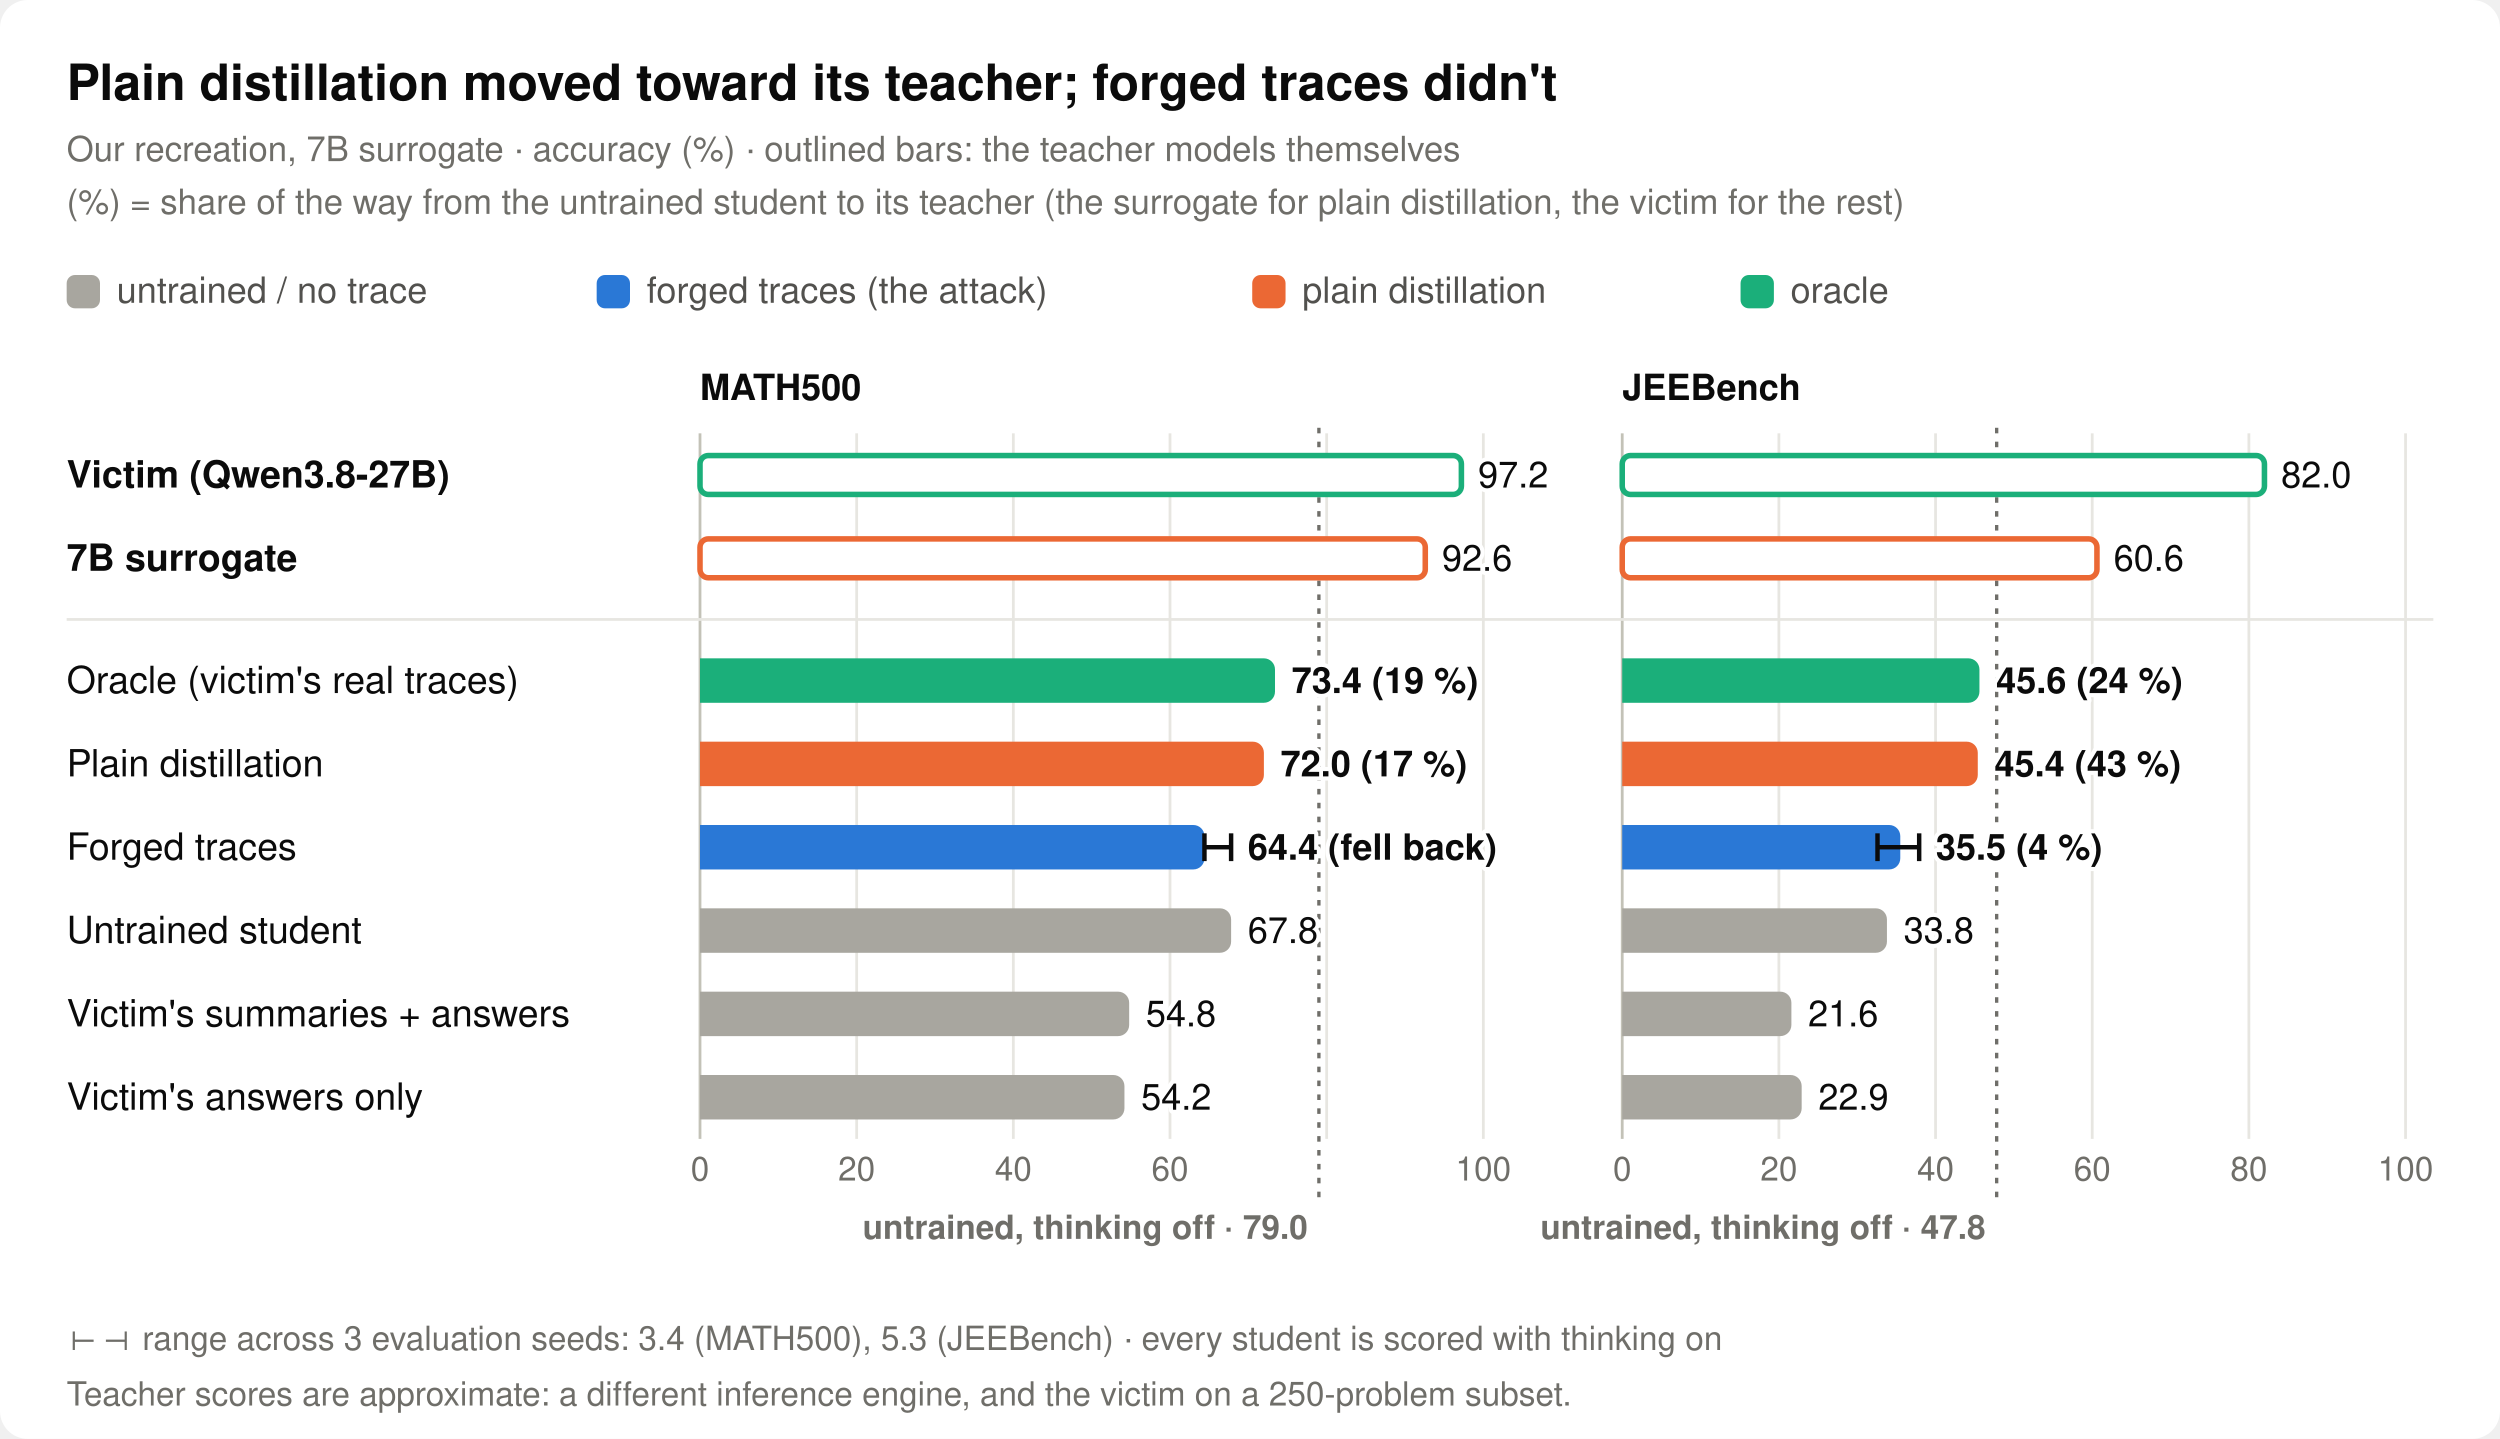
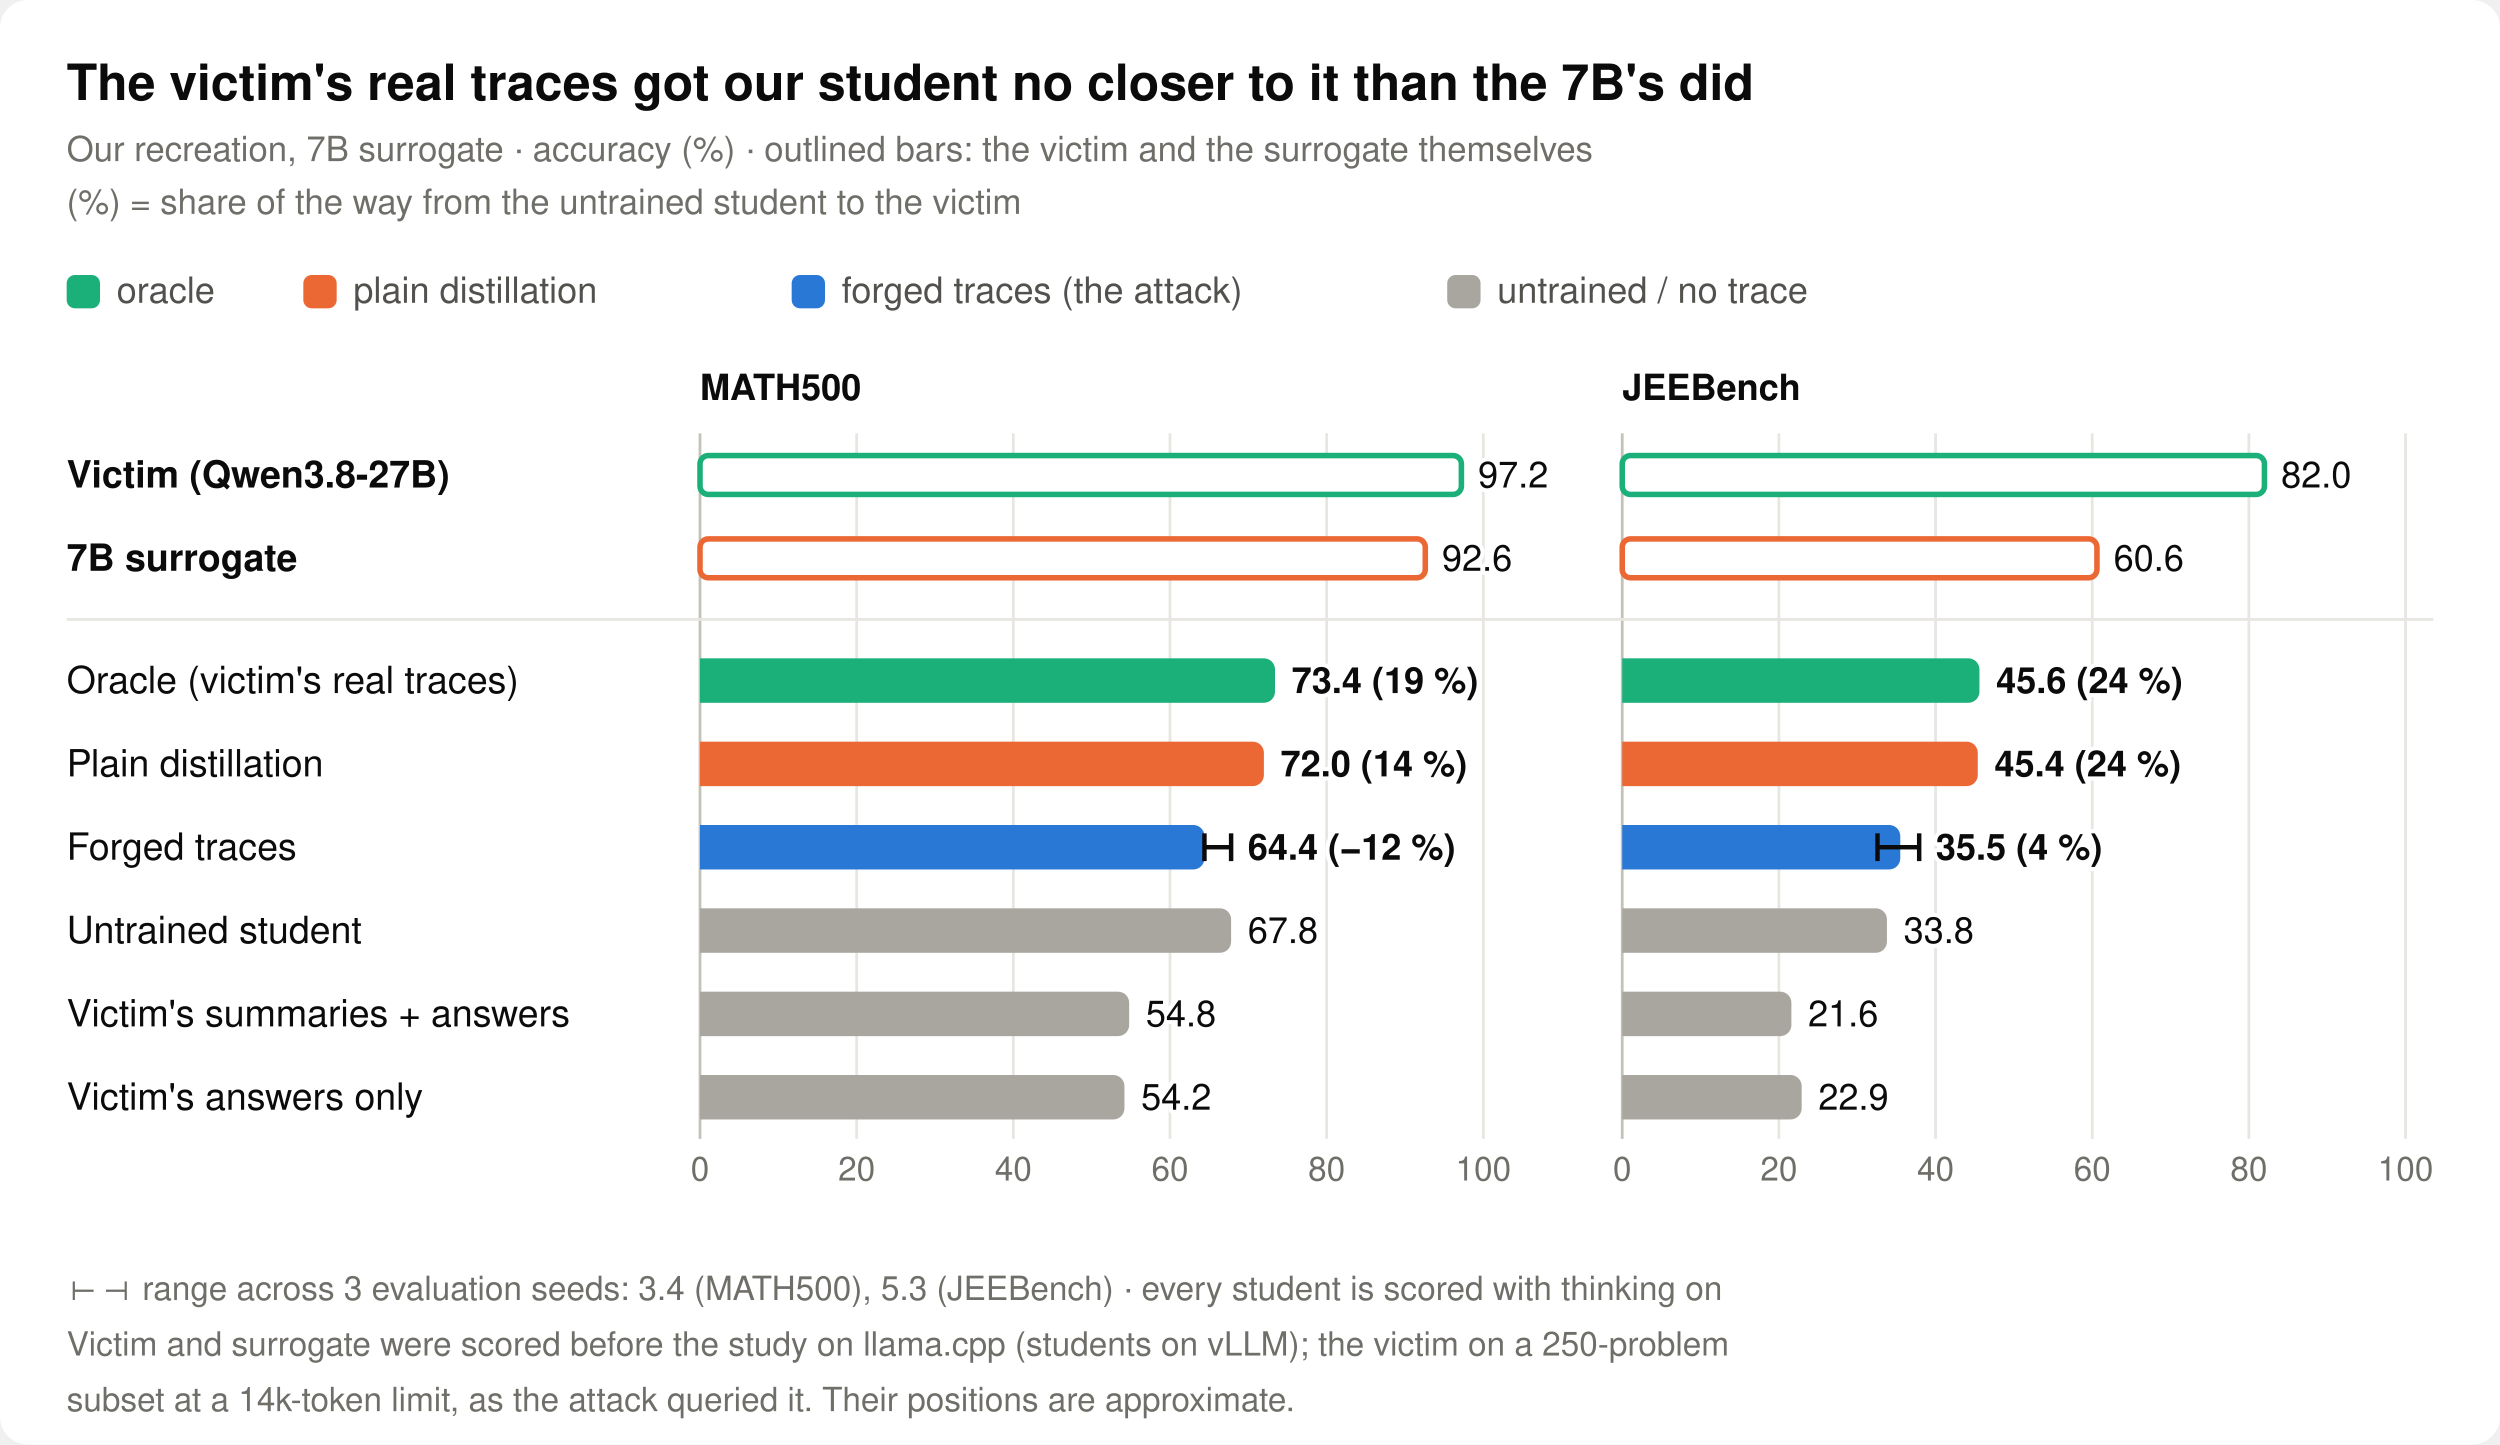
- <svg xmlns="http://www.w3.org/2000/svg" width="900" height="518" viewBox="0 0 900 518" role="img" aria-label="Students and teacher models on one scale, our recreation">
-   <rect x="0.0" y="0.0" width="900.0" height="518.0" rx="10" fill="#ffffff" />
-   <text x="24.0" y="36.0" font-family="system-ui, -apple-system, &quot;Segoe UI&quot;, Helvetica, Arial, sans-serif" font-size="18" fill="#0b0b0b" text-anchor="start" font-weight="700" style="">Plain distillation moved toward its teacher; forged traces didn't</text>
-   <text x="24.0" y="58.0" font-family="system-ui, -apple-system, &quot;Segoe UI&quot;, Helvetica, Arial, sans-serif" font-size="12.5" fill="#6f6e69" text-anchor="start" font-weight="normal" style="">Our recreation, 7B surrogate · accuracy (%) · outlined bars: the teacher models themselves</text>
-   <text x="24.0" y="77.0" font-family="system-ui, -apple-system, &quot;Segoe UI&quot;, Helvetica, Arial, sans-serif" font-size="12.5" fill="#6f6e69" text-anchor="start" font-weight="normal" style="">(%) = share of the way from the untrained student to its teacher (the surrogate for plain distillation, the victim for the rest)</text>
-   <rect x="24.0" y="99.0" width="12.0" height="12.0" rx="3" fill="#a8a69f" />
-   <text x="42.0" y="109.0" font-family="system-ui, -apple-system, &quot;Segoe UI&quot;, Helvetica, Arial, sans-serif" font-size="13" fill="#52514e" text-anchor="start" font-weight="normal" style="">untrained / no trace</text>
-   <rect x="214.8" y="99.0" width="12.0" height="12.0" rx="3" fill="#2a78d6" />
-   <text x="232.8" y="109.0" font-family="system-ui, -apple-system, &quot;Segoe UI&quot;, Helvetica, Arial, sans-serif" font-size="13" fill="#52514e" text-anchor="start" font-weight="normal" style="">forged traces (the attack)</text>
-   <rect x="450.8" y="99.0" width="12.0" height="12.0" rx="3" fill="#eb6834" />
-   <text x="468.8" y="109.0" font-family="system-ui, -apple-system, &quot;Segoe UI&quot;, Helvetica, Arial, sans-serif" font-size="13" fill="#52514e" text-anchor="start" font-weight="normal" style="">plain distillation</text>
-   <rect x="626.6" y="99.0" width="12.0" height="12.0" rx="3" fill="#1baf7a" />
-   <text x="644.6" y="109.0" font-family="system-ui, -apple-system, &quot;Segoe UI&quot;, Helvetica, Arial, sans-serif" font-size="13" fill="#52514e" text-anchor="start" font-weight="normal" style="">oracle</text>
+ <svg xmlns="http://www.w3.org/2000/svg" width="900" height="520" viewBox="0 0 900 520" role="img" aria-label="Students, the victim and the surrogate on one scale, our recreation">
+   <rect x="0.0" y="0.0" width="900.0" height="520.0" rx="10" fill="#ffffff" />
+   <text x="24.0" y="36.0" font-family="system-ui, -apple-system, &quot;Segoe UI&quot;, Helvetica, Arial, sans-serif" font-size="18" fill="#0b0b0b" text-anchor="start" font-weight="700" style="">The victim's real traces got our student no closer to it than the 7B's did</text>
+   <text x="24.0" y="58.0" font-family="system-ui, -apple-system, &quot;Segoe UI&quot;, Helvetica, Arial, sans-serif" font-size="12.5" fill="#6f6e69" text-anchor="start" font-weight="normal" style="">Our recreation, 7B surrogate · accuracy (%) · outlined bars: the victim and the surrogate themselves</text>
+   <text x="24.0" y="77.0" font-family="system-ui, -apple-system, &quot;Segoe UI&quot;, Helvetica, Arial, sans-serif" font-size="12.5" fill="#6f6e69" text-anchor="start" font-weight="normal" style="">(%) = share of the way from the untrained student to the victim</text>
+   <rect x="24.0" y="99.0" width="12.0" height="12.0" rx="3" fill="#1baf7a" />
+   <text x="42.0" y="109.0" font-family="system-ui, -apple-system, &quot;Segoe UI&quot;, Helvetica, Arial, sans-serif" font-size="13" fill="#52514e" text-anchor="start" font-weight="normal" style="">oracle</text>
+   <rect x="109.2" y="99.0" width="12.0" height="12.0" rx="3" fill="#eb6834" />
+   <text x="127.2" y="109.0" font-family="system-ui, -apple-system, &quot;Segoe UI&quot;, Helvetica, Arial, sans-serif" font-size="13" fill="#52514e" text-anchor="start" font-weight="normal" style="">plain distillation</text>
+   <rect x="285.0" y="99.0" width="12.0" height="12.0" rx="3" fill="#2a78d6" />
+   <text x="303.0" y="109.0" font-family="system-ui, -apple-system, &quot;Segoe UI&quot;, Helvetica, Arial, sans-serif" font-size="13" fill="#52514e" text-anchor="start" font-weight="normal" style="">forged traces (the attack)</text>
+   <rect x="521.0" y="99.0" width="12.0" height="12.0" rx="3" fill="#a8a69f" />
+   <text x="539.0" y="109.0" font-family="system-ui, -apple-system, &quot;Segoe UI&quot;, Helvetica, Arial, sans-serif" font-size="13" fill="#52514e" text-anchor="start" font-weight="normal" style="">untrained / no trace</text>
  <text x="252.0" y="144.0" font-family="system-ui, -apple-system, &quot;Segoe UI&quot;, Helvetica, Arial, sans-serif" font-size="13" fill="#0b0b0b" text-anchor="start" font-weight="700" style="">MATH500</text>
  <line x1="252.0" y1="156.0" x2="252.0" y2="410.0" stroke="#c3c2b7" stroke-width="1.0" />
  <text x="252.0" y="425.0" font-family="system-ui, -apple-system, &quot;Segoe UI&quot;, Helvetica, Arial, sans-serif" font-size="12" fill="#6f6e69" text-anchor="middle" font-weight="normal" style="font-variant-numeric: tabular-nums;">0</text>
  <line x1="308.4" y1="156.0" x2="308.4" y2="410.0" stroke="#e7e6e1" stroke-width="1.0" />
  <text x="308.4" y="425.0" font-family="system-ui, -apple-system, &quot;Segoe UI&quot;, Helvetica, Arial, sans-serif" font-size="12" fill="#6f6e69" text-anchor="middle" font-weight="normal" style="font-variant-numeric: tabular-nums;">20</text>
  <line x1="364.8" y1="156.0" x2="364.8" y2="410.0" stroke="#e7e6e1" stroke-width="1.0" />
  <text x="364.8" y="425.0" font-family="system-ui, -apple-system, &quot;Segoe UI&quot;, Helvetica, Arial, sans-serif" font-size="12" fill="#6f6e69" text-anchor="middle" font-weight="normal" style="font-variant-numeric: tabular-nums;">40</text>
  <line x1="421.2" y1="156.0" x2="421.2" y2="410.0" stroke="#e7e6e1" stroke-width="1.0" />
  <text x="421.2" y="425.0" font-family="system-ui, -apple-system, &quot;Segoe UI&quot;, Helvetica, Arial, sans-serif" font-size="12" fill="#6f6e69" text-anchor="middle" font-weight="normal" style="font-variant-numeric: tabular-nums;">60</text>
  <line x1="477.6" y1="156.0" x2="477.6" y2="410.0" stroke="#e7e6e1" stroke-width="1.0" />
+   <text x="477.6" y="425.0" font-family="system-ui, -apple-system, &quot;Segoe UI&quot;, Helvetica, Arial, sans-serif" font-size="12" fill="#6f6e69" text-anchor="middle" font-weight="normal" style="font-variant-numeric: tabular-nums;">80</text>
  <line x1="534.0" y1="156.0" x2="534.0" y2="410.0" stroke="#e7e6e1" stroke-width="1.0" />
  <text x="534.0" y="425.0" font-family="system-ui, -apple-system, &quot;Segoe UI&quot;, Helvetica, Arial, sans-serif" font-size="12" fill="#6f6e69" text-anchor="middle" font-weight="normal" style="font-variant-numeric: tabular-nums;">100</text>
-   <line x1="474.8" y1="154.0" x2="474.8" y2="434.0" stroke="#6f6e69" stroke-width="1.2" stroke-dasharray="2 3" />
-   <text x="470.8" y="446.0" font-family="system-ui, -apple-system, &quot;Segoe UI&quot;, Helvetica, Arial, sans-serif" font-size="12" fill="#6f6e69" text-anchor="end" font-weight="600" style="" paint-order="stroke" stroke="#ffffff" stroke-width="3" stroke-linejoin="round">untrained, thinking off · 79.0</text>
  <rect x="252.0" y="164.0" width="274.1" height="14.0" rx="3" fill="#ffffff" stroke="#1baf7a" stroke-width="2" />
  <text x="532.1" y="175.5" font-family="system-ui, -apple-system, &quot;Segoe UI&quot;, Helvetica, Arial, sans-serif" font-size="13" fill="#0b0b0b" text-anchor="start" font-weight="400" style="font-variant-numeric: tabular-nums;" paint-order="stroke" stroke="#ffffff" stroke-width="3" stroke-linejoin="round">97.2</text>
  <rect x="252.0" y="194.0" width="261.1" height="14.0" rx="3" fill="#ffffff" stroke="#eb6834" stroke-width="2" />
  <text x="519.1" y="205.5" font-family="system-ui, -apple-system, &quot;Segoe UI&quot;, Helvetica, Arial, sans-serif" font-size="13" fill="#0b0b0b" text-anchor="start" font-weight="400" style="font-variant-numeric: tabular-nums;" paint-order="stroke" stroke="#ffffff" stroke-width="3" stroke-linejoin="round">92.6</text>
  <path d="M252.0,237.0 H455.0 a4,4 0 0 1 4,4 V249.0 a4,4 0 0 1 -4,4 H252.0 Z" fill="#1baf7a" />
  <text x="465.0" y="249.5" font-family="system-ui, -apple-system, &quot;Segoe UI&quot;, Helvetica, Arial, sans-serif" font-size="13" fill="#0b0b0b" text-anchor="start" font-weight="600" style="font-variant-numeric: tabular-nums;" paint-order="stroke" stroke="#ffffff" stroke-width="3" stroke-linejoin="round">73.4 (19 %)</text>
  <path d="M252.0,267.0 H451.0 a4,4 0 0 1 4,4 V279.0 a4,4 0 0 1 -4,4 H252.0 Z" fill="#eb6834" />
-   <text x="461.0" y="279.5" font-family="system-ui, -apple-system, &quot;Segoe UI&quot;, Helvetica, Arial, sans-serif" font-size="13" fill="#0b0b0b" text-anchor="start" font-weight="600" style="font-variant-numeric: tabular-nums;" paint-order="stroke" stroke="#ffffff" stroke-width="3" stroke-linejoin="round">72.0 (17 %)</text>
+   <text x="461.0" y="279.5" font-family="system-ui, -apple-system, &quot;Segoe UI&quot;, Helvetica, Arial, sans-serif" font-size="13" fill="#0b0b0b" text-anchor="start" font-weight="600" style="font-variant-numeric: tabular-nums;" paint-order="stroke" stroke="#ffffff" stroke-width="3" stroke-linejoin="round">72.0 (14 %)</text>
  <path d="M252.0,297.0 H429.6 a4,4 0 0 1 4,4 V309.0 a4,4 0 0 1 -4,4 H252.0 Z" fill="#2a78d6" />
  <line x1="433.6" y1="305.0" x2="443.2" y2="305.0" stroke="#0b0b0b" stroke-width="1.6" />
  <line x1="433.6" y1="300.0" x2="433.6" y2="310.0" stroke="#0b0b0b" stroke-width="1.6" />
  <line x1="443.2" y1="300.0" x2="443.2" y2="310.0" stroke="#0b0b0b" stroke-width="1.6" />
-   <text x="449.2" y="309.5" font-family="system-ui, -apple-system, &quot;Segoe UI&quot;, Helvetica, Arial, sans-serif" font-size="13" fill="#0b0b0b" text-anchor="start" font-weight="600" style="font-variant-numeric: tabular-nums;" paint-order="stroke" stroke="#ffffff" stroke-width="3" stroke-linejoin="round">64.4 (fell back)</text>
+   <text x="449.2" y="309.5" font-family="system-ui, -apple-system, &quot;Segoe UI&quot;, Helvetica, Arial, sans-serif" font-size="13" fill="#0b0b0b" text-anchor="start" font-weight="600" style="font-variant-numeric: tabular-nums;" paint-order="stroke" stroke="#ffffff" stroke-width="3" stroke-linejoin="round">64.4 (−12 %)</text>
  <path d="M252.0,327.0 H439.2 a4,4 0 0 1 4,4 V339.0 a4,4 0 0 1 -4,4 H252.0 Z" fill="#a8a69f" />
  <text x="449.2" y="339.5" font-family="system-ui, -apple-system, &quot;Segoe UI&quot;, Helvetica, Arial, sans-serif" font-size="13" fill="#0b0b0b" text-anchor="start" font-weight="400" style="font-variant-numeric: tabular-nums;" paint-order="stroke" stroke="#ffffff" stroke-width="3" stroke-linejoin="round">67.8</text>
  <path d="M252.0,357.0 H402.5 a4,4 0 0 1 4,4 V369.0 a4,4 0 0 1 -4,4 H252.0 Z" fill="#a8a69f" />
  <text x="412.5" y="369.5" font-family="system-ui, -apple-system, &quot;Segoe UI&quot;, Helvetica, Arial, sans-serif" font-size="13" fill="#0b0b0b" text-anchor="start" font-weight="400" style="font-variant-numeric: tabular-nums;" paint-order="stroke" stroke="#ffffff" stroke-width="3" stroke-linejoin="round">54.8</text>
  <path d="M252.0,387.0 H400.8 a4,4 0 0 1 4,4 V399.0 a4,4 0 0 1 -4,4 H252.0 Z" fill="#a8a69f" />
  <text x="410.8" y="399.5" font-family="system-ui, -apple-system, &quot;Segoe UI&quot;, Helvetica, Arial, sans-serif" font-size="13" fill="#0b0b0b" text-anchor="start" font-weight="400" style="font-variant-numeric: tabular-nums;" paint-order="stroke" stroke="#ffffff" stroke-width="3" stroke-linejoin="round">54.2</text>
  <text x="584.0" y="144.0" font-family="system-ui, -apple-system, &quot;Segoe UI&quot;, Helvetica, Arial, sans-serif" font-size="13" fill="#0b0b0b" text-anchor="start" font-weight="700" style="">JEEBench</text>
  <line x1="584.0" y1="156.0" x2="584.0" y2="410.0" stroke="#c3c2b7" stroke-width="1.0" />
  <text x="584.0" y="425.0" font-family="system-ui, -apple-system, &quot;Segoe UI&quot;, Helvetica, Arial, sans-serif" font-size="12" fill="#6f6e69" text-anchor="middle" font-weight="normal" style="font-variant-numeric: tabular-nums;">0</text>
  <line x1="640.4" y1="156.0" x2="640.4" y2="410.0" stroke="#e7e6e1" stroke-width="1.0" />
  <text x="640.4" y="425.0" font-family="system-ui, -apple-system, &quot;Segoe UI&quot;, Helvetica, Arial, sans-serif" font-size="12" fill="#6f6e69" text-anchor="middle" font-weight="normal" style="font-variant-numeric: tabular-nums;">20</text>
  <line x1="696.8" y1="156.0" x2="696.8" y2="410.0" stroke="#e7e6e1" stroke-width="1.0" />
  <text x="696.8" y="425.0" font-family="system-ui, -apple-system, &quot;Segoe UI&quot;, Helvetica, Arial, sans-serif" font-size="12" fill="#6f6e69" text-anchor="middle" font-weight="normal" style="font-variant-numeric: tabular-nums;">40</text>
  <line x1="753.2" y1="156.0" x2="753.2" y2="410.0" stroke="#e7e6e1" stroke-width="1.0" />
  <text x="753.2" y="425.0" font-family="system-ui, -apple-system, &quot;Segoe UI&quot;, Helvetica, Arial, sans-serif" font-size="12" fill="#6f6e69" text-anchor="middle" font-weight="normal" style="font-variant-numeric: tabular-nums;">60</text>
  <line x1="809.6" y1="156.0" x2="809.6" y2="410.0" stroke="#e7e6e1" stroke-width="1.0" />
  <text x="809.6" y="425.0" font-family="system-ui, -apple-system, &quot;Segoe UI&quot;, Helvetica, Arial, sans-serif" font-size="12" fill="#6f6e69" text-anchor="middle" font-weight="normal" style="font-variant-numeric: tabular-nums;">80</text>
  <line x1="866.0" y1="156.0" x2="866.0" y2="410.0" stroke="#e7e6e1" stroke-width="1.0" />
  <text x="866.0" y="425.0" font-family="system-ui, -apple-system, &quot;Segoe UI&quot;, Helvetica, Arial, sans-serif" font-size="12" fill="#6f6e69" text-anchor="middle" font-weight="normal" style="font-variant-numeric: tabular-nums;">100</text>
-   <line x1="718.8" y1="154.0" x2="718.8" y2="434.0" stroke="#6f6e69" stroke-width="1.2" stroke-dasharray="2 3" />
-   <text x="714.8" y="446.0" font-family="system-ui, -apple-system, &quot;Segoe UI&quot;, Helvetica, Arial, sans-serif" font-size="12" fill="#6f6e69" text-anchor="end" font-weight="600" style="" paint-order="stroke" stroke="#ffffff" stroke-width="3" stroke-linejoin="round">untrained, thinking off · 47.8</text>
  <rect x="584.0" y="164.0" width="231.2" height="14.0" rx="3" fill="#ffffff" stroke="#1baf7a" stroke-width="2" />
  <text x="821.2" y="175.5" font-family="system-ui, -apple-system, &quot;Segoe UI&quot;, Helvetica, Arial, sans-serif" font-size="13" fill="#0b0b0b" text-anchor="start" font-weight="400" style="font-variant-numeric: tabular-nums;" paint-order="stroke" stroke="#ffffff" stroke-width="3" stroke-linejoin="round">82.0</text>
  <rect x="584.0" y="194.0" width="170.9" height="14.0" rx="3" fill="#ffffff" stroke="#eb6834" stroke-width="2" />
  <text x="760.9" y="205.5" font-family="system-ui, -apple-system, &quot;Segoe UI&quot;, Helvetica, Arial, sans-serif" font-size="13" fill="#0b0b0b" text-anchor="start" font-weight="400" style="font-variant-numeric: tabular-nums;" paint-order="stroke" stroke="#ffffff" stroke-width="3" stroke-linejoin="round">60.6</text>
  <path d="M584.0,237.0 H708.6 a4,4 0 0 1 4,4 V249.0 a4,4 0 0 1 -4,4 H584.0 Z" fill="#1baf7a" />
  <text x="718.6" y="249.5" font-family="system-ui, -apple-system, &quot;Segoe UI&quot;, Helvetica, Arial, sans-serif" font-size="13" fill="#0b0b0b" text-anchor="start" font-weight="600" style="font-variant-numeric: tabular-nums;" paint-order="stroke" stroke="#ffffff" stroke-width="3" stroke-linejoin="round">45.6 (24 %)</text>
  <path d="M584.0,267.0 H708.0 a4,4 0 0 1 4,4 V279.0 a4,4 0 0 1 -4,4 H584.0 Z" fill="#eb6834" />
-   <text x="718.0" y="279.5" font-family="system-ui, -apple-system, &quot;Segoe UI&quot;, Helvetica, Arial, sans-serif" font-size="13" fill="#0b0b0b" text-anchor="start" font-weight="600" style="font-variant-numeric: tabular-nums;" paint-order="stroke" stroke="#ffffff" stroke-width="3" stroke-linejoin="round">45.4 (43 %)</text>
+   <text x="718.0" y="279.5" font-family="system-ui, -apple-system, &quot;Segoe UI&quot;, Helvetica, Arial, sans-serif" font-size="13" fill="#0b0b0b" text-anchor="start" font-weight="600" style="font-variant-numeric: tabular-nums;" paint-order="stroke" stroke="#ffffff" stroke-width="3" stroke-linejoin="round">45.4 (24 %)</text>
  <path d="M584.0,297.0 H680.1 a4,4 0 0 1 4,4 V309.0 a4,4 0 0 1 -4,4 H584.0 Z" fill="#2a78d6" />
  <line x1="675.9" y1="305.0" x2="690.9" y2="305.0" stroke="#0b0b0b" stroke-width="1.6" />
  <line x1="675.9" y1="300.0" x2="675.9" y2="310.0" stroke="#0b0b0b" stroke-width="1.6" />
  <line x1="690.9" y1="300.0" x2="690.9" y2="310.0" stroke="#0b0b0b" stroke-width="1.6" />
  <text x="696.9" y="309.5" font-family="system-ui, -apple-system, &quot;Segoe UI&quot;, Helvetica, Arial, sans-serif" font-size="13" fill="#0b0b0b" text-anchor="start" font-weight="600" style="font-variant-numeric: tabular-nums;" paint-order="stroke" stroke="#ffffff" stroke-width="3" stroke-linejoin="round">35.5 (4 %)</text>
  <path d="M584.0,327.0 H675.3 a4,4 0 0 1 4,4 V339.0 a4,4 0 0 1 -4,4 H584.0 Z" fill="#a8a69f" />
  <text x="685.3" y="339.5" font-family="system-ui, -apple-system, &quot;Segoe UI&quot;, Helvetica, Arial, sans-serif" font-size="13" fill="#0b0b0b" text-anchor="start" font-weight="400" style="font-variant-numeric: tabular-nums;" paint-order="stroke" stroke="#ffffff" stroke-width="3" stroke-linejoin="round">33.8</text>
  <path d="M584.0,357.0 H640.9 a4,4 0 0 1 4,4 V369.0 a4,4 0 0 1 -4,4 H584.0 Z" fill="#a8a69f" />
  <text x="650.9" y="369.5" font-family="system-ui, -apple-system, &quot;Segoe UI&quot;, Helvetica, Arial, sans-serif" font-size="13" fill="#0b0b0b" text-anchor="start" font-weight="400" style="font-variant-numeric: tabular-nums;" paint-order="stroke" stroke="#ffffff" stroke-width="3" stroke-linejoin="round">21.6</text>
  <path d="M584.0,387.0 H644.6 a4,4 0 0 1 4,4 V399.0 a4,4 0 0 1 -4,4 H584.0 Z" fill="#a8a69f" />
  <text x="654.6" y="399.5" font-family="system-ui, -apple-system, &quot;Segoe UI&quot;, Helvetica, Arial, sans-serif" font-size="13" fill="#0b0b0b" text-anchor="start" font-weight="400" style="font-variant-numeric: tabular-nums;" paint-order="stroke" stroke="#ffffff" stroke-width="3" stroke-linejoin="round">22.9</text>
  <text x="24.0" y="175.5" font-family="system-ui, -apple-system, &quot;Segoe UI&quot;, Helvetica, Arial, sans-serif" font-size="13.5" fill="#0b0b0b" text-anchor="start" font-weight="600" style="">Victim (Qwen3.8-27B)</text>
  <text x="24.0" y="205.5" font-family="system-ui, -apple-system, &quot;Segoe UI&quot;, Helvetica, Arial, sans-serif" font-size="13.5" fill="#0b0b0b" text-anchor="start" font-weight="600" style="">7B surrogate</text>
  <text x="24.0" y="249.5" font-family="system-ui, -apple-system, &quot;Segoe UI&quot;, Helvetica, Arial, sans-serif" font-size="13.5" fill="#0b0b0b" text-anchor="start" font-weight="400" style="">Oracle (victim's real traces)</text>
  <text x="24.0" y="279.5" font-family="system-ui, -apple-system, &quot;Segoe UI&quot;, Helvetica, Arial, sans-serif" font-size="13.5" fill="#0b0b0b" text-anchor="start" font-weight="400" style="">Plain distillation</text>
  <text x="24.0" y="309.5" font-family="system-ui, -apple-system, &quot;Segoe UI&quot;, Helvetica, Arial, sans-serif" font-size="13.5" fill="#0b0b0b" text-anchor="start" font-weight="400" style="">Forged traces</text>
  <text x="24.0" y="339.5" font-family="system-ui, -apple-system, &quot;Segoe UI&quot;, Helvetica, Arial, sans-serif" font-size="13.5" fill="#0b0b0b" text-anchor="start" font-weight="400" style="">Untrained student</text>
  <text x="24.0" y="369.5" font-family="system-ui, -apple-system, &quot;Segoe UI&quot;, Helvetica, Arial, sans-serif" font-size="13.5" fill="#0b0b0b" text-anchor="start" font-weight="400" style="">Victim's summaries + answers</text>
  <text x="24.0" y="399.5" font-family="system-ui, -apple-system, &quot;Segoe UI&quot;, Helvetica, Arial, sans-serif" font-size="13.5" fill="#0b0b0b" text-anchor="start" font-weight="400" style="">Victim's answers only</text>
  <line x1="24.0" y1="223.0" x2="876.0" y2="223.0" stroke="#e7e6e1" stroke-width="1.0" />
-   <text x="24.0" y="486.0" font-family="system-ui, -apple-system, &quot;Segoe UI&quot;, Helvetica, Arial, sans-serif" font-size="12" fill="#6f6e69" text-anchor="start" font-weight="normal" style="">⊢⊣ range across 3 evaluation seeds: 3.4 (MATH500), 5.3 (JEEBench) · every student is scored with thinking on</text>
-   <text x="24.0" y="506.0" font-family="system-ui, -apple-system, &quot;Segoe UI&quot;, Helvetica, Arial, sans-serif" font-size="12" fill="#6f6e69" text-anchor="start" font-weight="normal" style="">Teacher scores are approximate: a different inference engine, and the victim on a 250-problem subset.</text>
+   <text x="24.0" y="468.0" font-family="system-ui, -apple-system, &quot;Segoe UI&quot;, Helvetica, Arial, sans-serif" font-size="12" fill="#6f6e69" text-anchor="start" font-weight="normal" style="">⊢⊣ range across 3 evaluation seeds: 3.4 (MATH500), 5.3 (JEEBench) · every student is scored with thinking on</text>
+   <text x="24.0" y="488.0" font-family="system-ui, -apple-system, &quot;Segoe UI&quot;, Helvetica, Arial, sans-serif" font-size="12" fill="#6f6e69" text-anchor="start" font-weight="normal" style="">Victim and surrogate were scored before the study on llama.cpp (students on vLLM); the victim on a 250-problem</text>
+   <text x="24.0" y="508.0" font-family="system-ui, -apple-system, &quot;Segoe UI&quot;, Helvetica, Arial, sans-serif" font-size="12" fill="#6f6e69" text-anchor="start" font-weight="normal" style="">subset at a 14k-token limit, as the attack queried it. Their positions are approximate.</text>
</svg>
